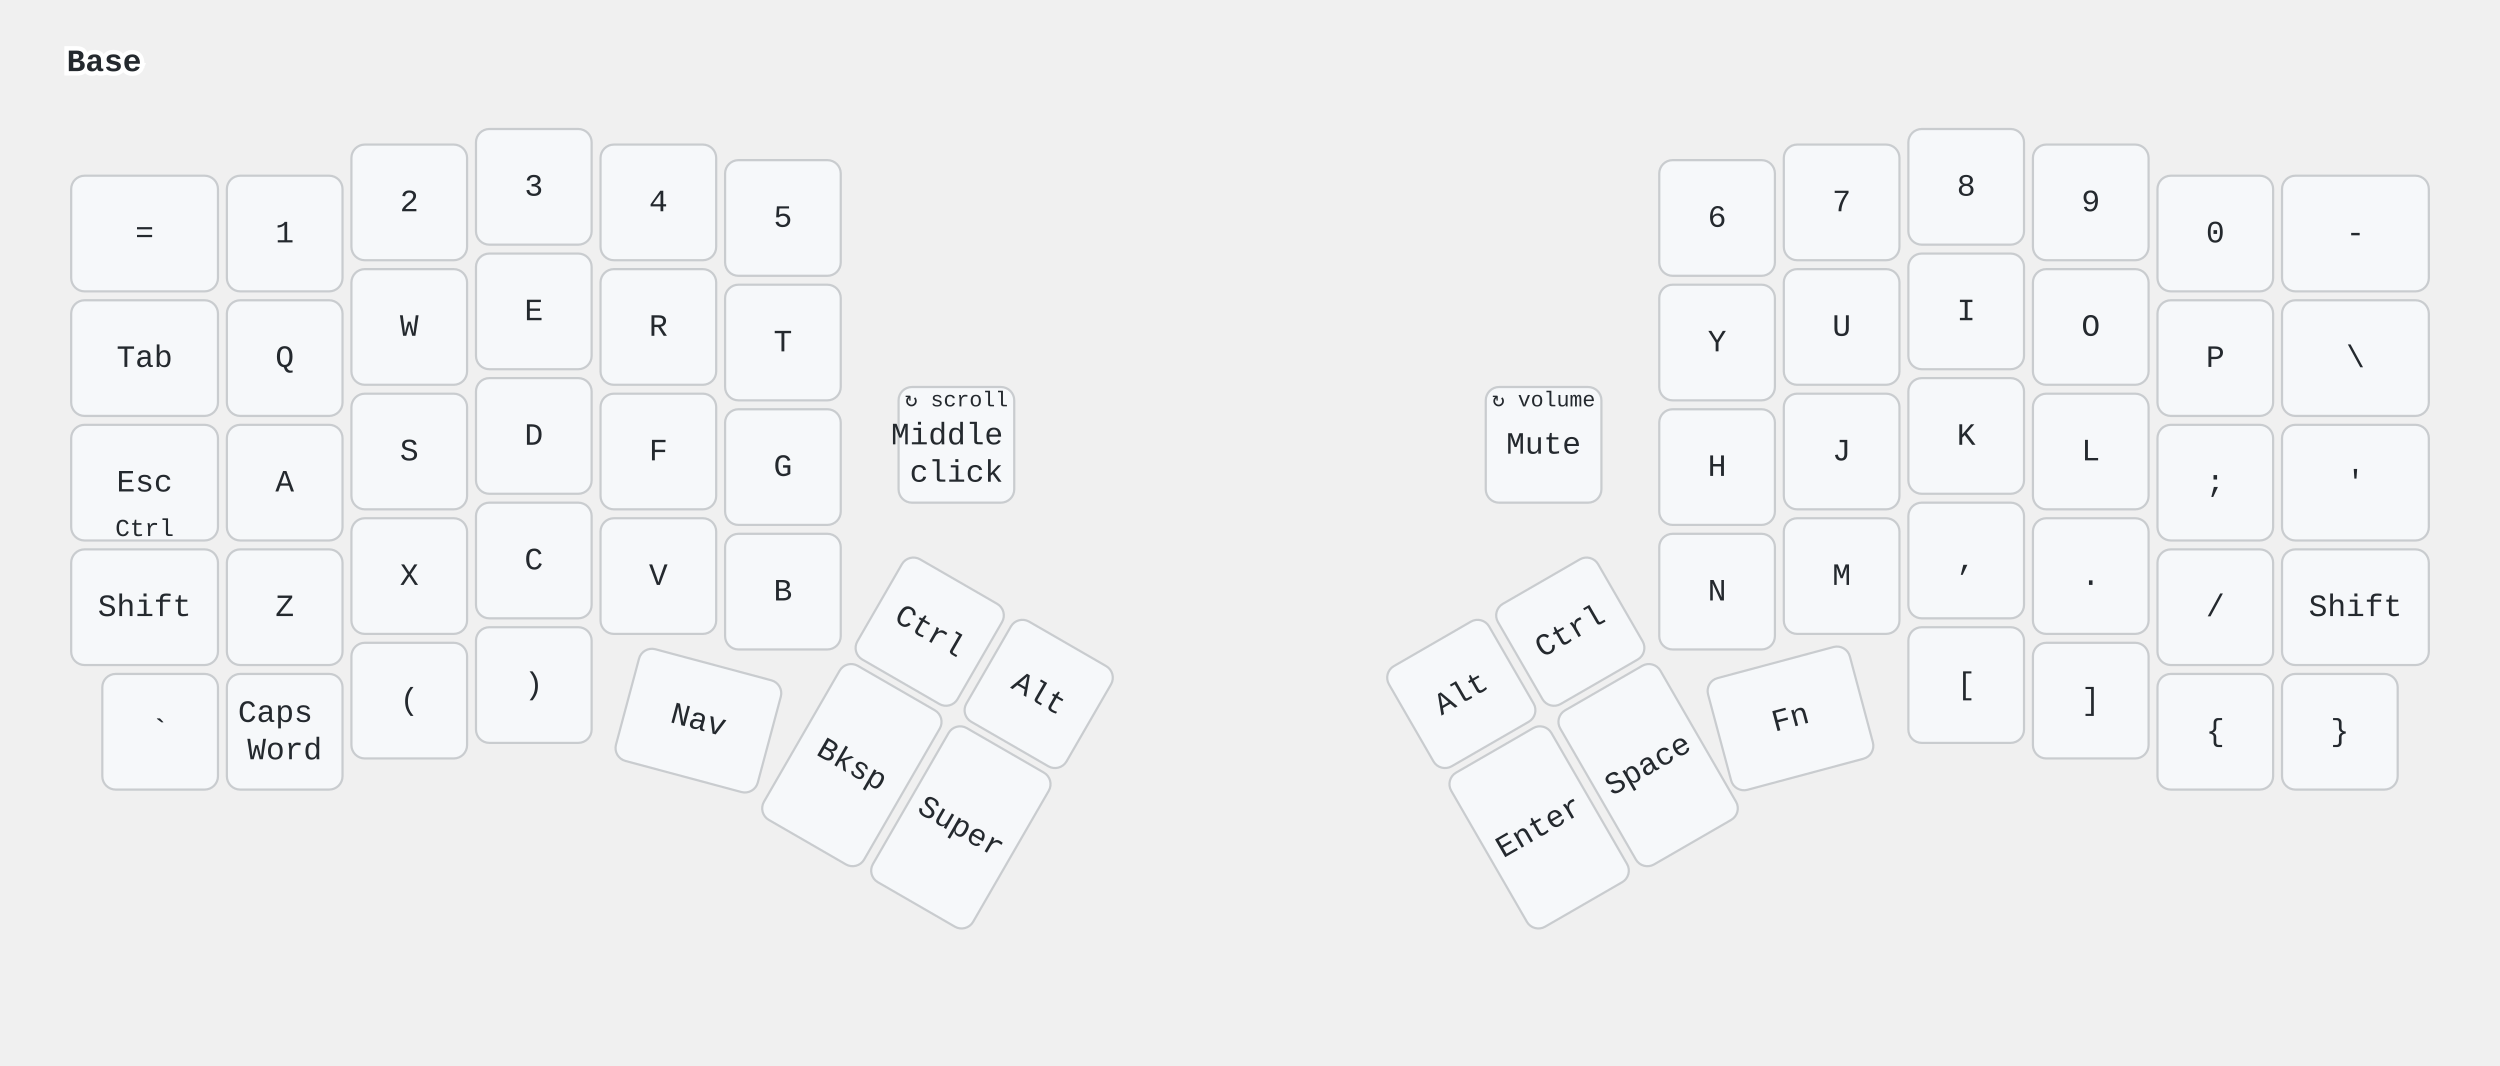
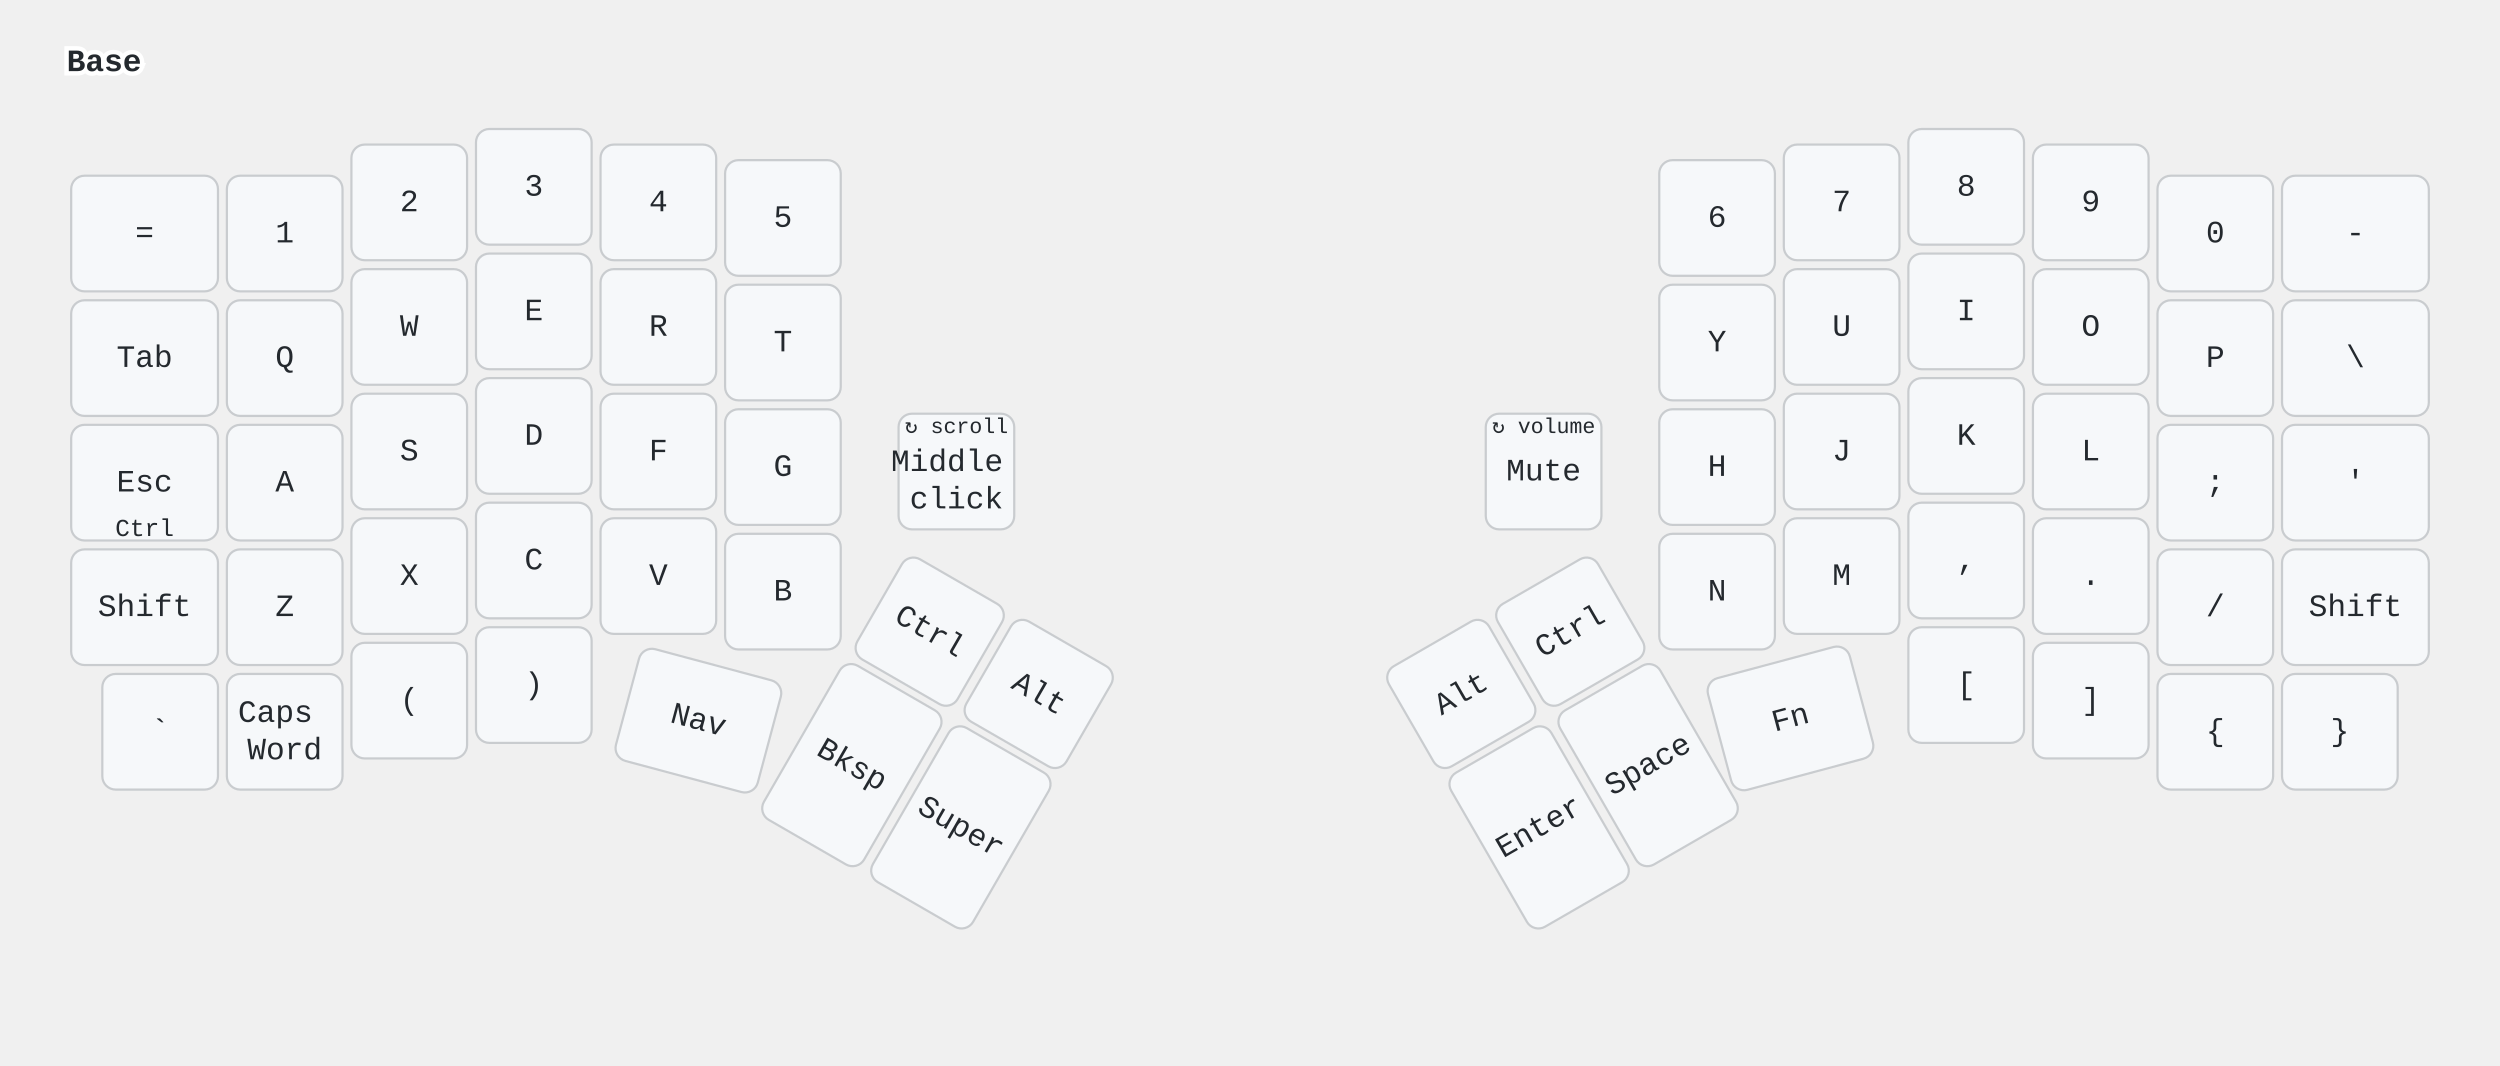
<svg xmlns="http://www.w3.org/2000/svg" width="1124" height="479" viewBox="0 0 1124 479" class="keymap">
  <style>/* inherit to force styles through use tags */
svg path {
    fill: inherit;
}

/* font and background color specifications */
svg.keymap {
    font-family: SFMono-Regular,Consolas,Liberation Mono,Menlo,monospace;
    font-size: 14px;
    font-kerning: normal;
    text-rendering: optimizeLegibility;
    fill: #24292e;
}

/* default key styling */
rect.key {
    fill: #f6f8fa;
}

rect.key, rect.combo {
    stroke: #c9cccf;
    stroke-width: 1;
}

/* default key side styling, only used is draw_key_sides is set */
rect.side {
    filter: brightness(90%);
}

/* color accent for combo boxes */
rect.combo, rect.combo-separate {
    fill: #cdf;
}

/* color accent for held keys */
rect.held, rect.combo.held {
    fill: #fdd;
}

/* color accent for ghost (optional) keys */
rect.ghost, rect.combo.ghost {
    stroke-dasharray: 4, 4;
    stroke-width: 2;
}

text {
    text-anchor: middle;
    dominant-baseline: middle;
}

/* styling for layer labels */
text.label {
    font-weight: bold;
    text-anchor: start;
    stroke: white;
    stroke-width: 4;
    paint-order: stroke;
}

/* styling for optional footer */
text.footer {
    text-anchor: end;
    dominant-baseline: auto;
    stroke: white;
    stroke-width: 4;
    paint-order: stroke;
}

/* styling for combo tap, and key non-tap label text */
text.combo, text.hold, text.shifted, text.left, text.right, text.tl, text.tr, text.bl, text.br {
    font-size: 11px;
}

text.hold, text.bl, text.br {
    text-anchor: middle;
    dominant-baseline: auto;
}

text.shifted, text.tl, text.tr {
    text-anchor: middle;
    dominant-baseline: hanging;
}

text.left, text.tl, text.bl {
    text-anchor: start;
}

text.right, text.tr, text.br {
    text-anchor: end;
}

text.layer-activator {
    text-decoration: underline;
}

/* styling for hold/shifted label text in combo box */
text.combo.hold, text.combo.shifted, text.combo.left, text.combo.right {
    font-size: 8px;
}

/* lighter symbol for transparent keys */
text.trans {
    fill: #7b7e81;
}

/* styling for combo dendrons */
path.combo {
    stroke-width: 1;
    stroke: gray;
    fill: none;
}

/* Start Tabler Icons Cleanup */
/* cannot use height/width with glyphs */
.icon-tabler &gt; path {
    fill: inherit;
    stroke: inherit;
    stroke-width: 2;
}
/* hide tabler's default box */
.icon-tabler &gt; path[stroke="none"][fill="none"] {
    visibility: hidden;
}
/* End Tabler Icons Cleanup */

@media (prefers-color-scheme: dark) {
svg.keymap { fill: #d1d6db; }
rect.key { fill: #3f4750; }
rect.key, rect.combo { stroke: #60666c; }
rect.combo, rect.combo-separate { fill: #1f3d7a; }
rect.held, rect.combo.held { fill: #854747; }
text.label, text.footer { stroke: black; }
text.trans { fill: #7e8184; }
path.combo { stroke: #7f7f7f; }

}</style>
  <g transform="translate(30, 0)" class="layer-Base">
    <text x="0" y="28" class="label" id="Base">Base</text>
    <g transform="translate(0, 56)">
      <g transform="translate(35, 49)" class="key keypos-0">
        <rect rx="6" ry="6" x="-33" y="-26" width="66" height="52" class="key" />
        <text x="0" y="0" class="key tap">=</text>
      </g>
      <g transform="translate(98, 49)" class="key keypos-1">
        <rect rx="6" ry="6" x="-26" y="-26" width="52" height="52" class="key" />
        <text x="0" y="0" class="key tap">1</text>
      </g>
      <g transform="translate(154, 35)" class="key keypos-2">
        <rect rx="6" ry="6" x="-26" y="-26" width="52" height="52" class="key" />
        <text x="0" y="0" class="key tap">2</text>
      </g>
      <g transform="translate(210, 28)" class="key keypos-3">
        <rect rx="6" ry="6" x="-26" y="-26" width="52" height="52" class="key" />
        <text x="0" y="0" class="key tap">3</text>
      </g>
      <g transform="translate(266, 35)" class="key keypos-4">
        <rect rx="6" ry="6" x="-26" y="-26" width="52" height="52" class="key" />
        <text x="0" y="0" class="key tap">4</text>
      </g>
      <g transform="translate(322, 42)" class="key keypos-5">
        <rect rx="6" ry="6" x="-26" y="-26" width="52" height="52" class="key" />
        <text x="0" y="0" class="key tap">5</text>
      </g>
-       <g transform="translate(400, 144)" class="key keypos-6">
+       <g transform="translate(400, 156)" class="key keypos-6">
        <rect rx="6" ry="6" x="-26" y="-26" width="52" height="52" class="key" />
        <text x="0" y="0" class="key tap">
          <tspan x="0" dy="-0.3em">Middle</tspan>
          <tspan x="0" dy="1.2em">click</tspan>
        </text>
        <text x="0" y="-24" class="key shifted">
          <tspan style="font-size: 88%">↻ scroll</tspan>
        </text>
      </g>
-       <g transform="translate(664, 144)" class="key keypos-7">
+       <g transform="translate(664, 156)" class="key keypos-7">
        <rect rx="6" ry="6" x="-26" y="-26" width="52" height="52" class="key" />
        <text x="0" y="0" class="key tap">Mute</text>
        <text x="0" y="-24" class="key shifted">
          <tspan style="font-size: 88%">↻ volume</tspan>
        </text>
      </g>
      <g transform="translate(742, 42)" class="key keypos-8">
        <rect rx="6" ry="6" x="-26" y="-26" width="52" height="52" class="key" />
        <text x="0" y="0" class="key tap">6</text>
      </g>
      <g transform="translate(798, 35)" class="key keypos-9">
        <rect rx="6" ry="6" x="-26" y="-26" width="52" height="52" class="key" />
        <text x="0" y="0" class="key tap">7</text>
      </g>
      <g transform="translate(854, 28)" class="key keypos-10">
        <rect rx="6" ry="6" x="-26" y="-26" width="52" height="52" class="key" />
        <text x="0" y="0" class="key tap">8</text>
      </g>
      <g transform="translate(910, 35)" class="key keypos-11">
        <rect rx="6" ry="6" x="-26" y="-26" width="52" height="52" class="key" />
        <text x="0" y="0" class="key tap">9</text>
      </g>
      <g transform="translate(966, 49)" class="key keypos-12">
        <rect rx="6" ry="6" x="-26" y="-26" width="52" height="52" class="key" />
        <text x="0" y="0" class="key tap">0</text>
      </g>
      <g transform="translate(1029, 49)" class="key keypos-13">
        <rect rx="6" ry="6" x="-33" y="-26" width="66" height="52" class="key" />
        <text x="0" y="0" class="key tap">-</text>
      </g>
      <g transform="translate(35, 105)" class="key keypos-14">
        <rect rx="6" ry="6" x="-33" y="-26" width="66" height="52" class="key" />
        <text x="0" y="0" class="key tap">Tab</text>
      </g>
      <g transform="translate(98, 105)" class="key keypos-15">
        <rect rx="6" ry="6" x="-26" y="-26" width="52" height="52" class="key" />
        <text x="0" y="0" class="key tap">Q</text>
      </g>
      <g transform="translate(154, 91)" class="key keypos-16">
        <rect rx="6" ry="6" x="-26" y="-26" width="52" height="52" class="key" />
        <text x="0" y="0" class="key tap">W</text>
      </g>
      <g transform="translate(210, 84)" class="key keypos-17">
        <rect rx="6" ry="6" x="-26" y="-26" width="52" height="52" class="key" />
        <text x="0" y="0" class="key tap">E</text>
      </g>
      <g transform="translate(266, 91)" class="key keypos-18">
        <rect rx="6" ry="6" x="-26" y="-26" width="52" height="52" class="key" />
        <text x="0" y="0" class="key tap">R</text>
      </g>
      <g transform="translate(322, 98)" class="key keypos-19">
        <rect rx="6" ry="6" x="-26" y="-26" width="52" height="52" class="key" />
        <text x="0" y="0" class="key tap">T</text>
      </g>
      <g transform="translate(742, 98)" class="key keypos-20">
        <rect rx="6" ry="6" x="-26" y="-26" width="52" height="52" class="key" />
        <text x="0" y="0" class="key tap">Y</text>
      </g>
      <g transform="translate(798, 91)" class="key keypos-21">
        <rect rx="6" ry="6" x="-26" y="-26" width="52" height="52" class="key" />
        <text x="0" y="0" class="key tap">U</text>
      </g>
      <g transform="translate(854, 84)" class="key keypos-22">
        <rect rx="6" ry="6" x="-26" y="-26" width="52" height="52" class="key" />
        <text x="0" y="0" class="key tap">I</text>
      </g>
      <g transform="translate(910, 91)" class="key keypos-23">
        <rect rx="6" ry="6" x="-26" y="-26" width="52" height="52" class="key" />
        <text x="0" y="0" class="key tap">O</text>
      </g>
      <g transform="translate(966, 105)" class="key keypos-24">
        <rect rx="6" ry="6" x="-26" y="-26" width="52" height="52" class="key" />
        <text x="0" y="0" class="key tap">P</text>
      </g>
      <g transform="translate(1029, 105)" class="key keypos-25">
        <rect rx="6" ry="6" x="-33" y="-26" width="66" height="52" class="key" />
        <text x="0" y="0" class="key tap">\</text>
      </g>
      <g transform="translate(35, 161)" class="key keypos-26">
        <rect rx="6" ry="6" x="-33" y="-26" width="66" height="52" class="key" />
        <text x="0" y="0" class="key tap">Esc</text>
        <text x="0" y="24" class="key hold">Ctrl</text>
      </g>
      <g transform="translate(98, 161)" class="key keypos-27">
        <rect rx="6" ry="6" x="-26" y="-26" width="52" height="52" class="key" />
        <text x="0" y="0" class="key tap">A</text>
      </g>
      <g transform="translate(154, 147)" class="key keypos-28">
        <rect rx="6" ry="6" x="-26" y="-26" width="52" height="52" class="key" />
        <text x="0" y="0" class="key tap">S</text>
      </g>
      <g transform="translate(210, 140)" class="key keypos-29">
        <rect rx="6" ry="6" x="-26" y="-26" width="52" height="52" class="key" />
        <text x="0" y="0" class="key tap">D</text>
      </g>
      <g transform="translate(266, 147)" class="key keypos-30">
        <rect rx="6" ry="6" x="-26" y="-26" width="52" height="52" class="key" />
        <text x="0" y="0" class="key tap">F</text>
      </g>
      <g transform="translate(322, 154)" class="key keypos-31">
        <rect rx="6" ry="6" x="-26" y="-26" width="52" height="52" class="key" />
        <text x="0" y="0" class="key tap">G</text>
      </g>
      <g transform="translate(742, 154)" class="key keypos-32">
        <rect rx="6" ry="6" x="-26" y="-26" width="52" height="52" class="key" />
        <text x="0" y="0" class="key tap">H</text>
      </g>
      <g transform="translate(798, 147)" class="key keypos-33">
        <rect rx="6" ry="6" x="-26" y="-26" width="52" height="52" class="key" />
        <text x="0" y="0" class="key tap">J</text>
      </g>
      <g transform="translate(854, 140)" class="key keypos-34">
        <rect rx="6" ry="6" x="-26" y="-26" width="52" height="52" class="key" />
        <text x="0" y="0" class="key tap">K</text>
      </g>
      <g transform="translate(910, 147)" class="key keypos-35">
        <rect rx="6" ry="6" x="-26" y="-26" width="52" height="52" class="key" />
        <text x="0" y="0" class="key tap">L</text>
      </g>
      <g transform="translate(966, 161)" class="key keypos-36">
        <rect rx="6" ry="6" x="-26" y="-26" width="52" height="52" class="key" />
        <text x="0" y="0" class="key tap">;</text>
      </g>
      <g transform="translate(1029, 161)" class="key keypos-37">
        <rect rx="6" ry="6" x="-33" y="-26" width="66" height="52" class="key" />
        <text x="0" y="0" class="key tap">'</text>
      </g>
      <g transform="translate(35, 217)" class="key keypos-38">
        <rect rx="6" ry="6" x="-33" y="-26" width="66" height="52" class="key" />
        <text x="0" y="0" class="key tap">Shift</text>
      </g>
      <g transform="translate(98, 217)" class="key keypos-39">
        <rect rx="6" ry="6" x="-26" y="-26" width="52" height="52" class="key" />
        <text x="0" y="0" class="key tap">Z</text>
      </g>
      <g transform="translate(154, 203)" class="key keypos-40">
        <rect rx="6" ry="6" x="-26" y="-26" width="52" height="52" class="key" />
        <text x="0" y="0" class="key tap">X</text>
      </g>
      <g transform="translate(210, 196)" class="key keypos-41">
        <rect rx="6" ry="6" x="-26" y="-26" width="52" height="52" class="key" />
        <text x="0" y="0" class="key tap">C</text>
      </g>
      <g transform="translate(266, 203)" class="key keypos-42">
        <rect rx="6" ry="6" x="-26" y="-26" width="52" height="52" class="key" />
        <text x="0" y="0" class="key tap">V</text>
      </g>
      <g transform="translate(322, 210)" class="key keypos-43">
        <rect rx="6" ry="6" x="-26" y="-26" width="52" height="52" class="key" />
        <text x="0" y="0" class="key tap">B</text>
      </g>
      <g transform="translate(742, 210)" class="key keypos-44">
        <rect rx="6" ry="6" x="-26" y="-26" width="52" height="52" class="key" />
        <text x="0" y="0" class="key tap">N</text>
      </g>
      <g transform="translate(798, 203)" class="key keypos-45">
        <rect rx="6" ry="6" x="-26" y="-26" width="52" height="52" class="key" />
        <text x="0" y="0" class="key tap">M</text>
      </g>
      <g transform="translate(854, 196)" class="key keypos-46">
        <rect rx="6" ry="6" x="-26" y="-26" width="52" height="52" class="key" />
        <text x="0" y="0" class="key tap">,</text>
      </g>
      <g transform="translate(910, 203)" class="key keypos-47">
        <rect rx="6" ry="6" x="-26" y="-26" width="52" height="52" class="key" />
        <text x="0" y="0" class="key tap">.</text>
      </g>
      <g transform="translate(966, 217)" class="key keypos-48">
        <rect rx="6" ry="6" x="-26" y="-26" width="52" height="52" class="key" />
        <text x="0" y="0" class="key tap">/</text>
      </g>
      <g transform="translate(1029, 217)" class="key keypos-49">
        <rect rx="6" ry="6" x="-33" y="-26" width="66" height="52" class="key" />
        <text x="0" y="0" class="key tap">Shift</text>
      </g>
      <g transform="translate(42, 273)" class="key keypos-50">
        <rect rx="6" ry="6" x="-26" y="-26" width="52" height="52" class="key" />
        <text x="0" y="0" class="key tap">`</text>
      </g>
      <g transform="translate(98, 273)" class="key keypos-51">
        <rect rx="6" ry="6" x="-26" y="-26" width="52" height="52" class="key" />
        <text x="0" y="0" class="key tap">
          <tspan x="0" dy="-0.6em">Caps</tspan>
          <tspan x="0" dy="1.2em">Word</tspan>
        </text>
      </g>
      <g transform="translate(154, 259)" class="key keypos-52">
        <rect rx="6" ry="6" x="-26" y="-26" width="52" height="52" class="key" />
        <text x="0" y="0" class="key tap">(</text>
      </g>
      <g transform="translate(210, 252)" class="key keypos-53">
        <rect rx="6" ry="6" x="-26" y="-26" width="52" height="52" class="key" />
        <text x="0" y="0" class="key tap">)</text>
      </g>
      <g transform="translate(854, 252)" class="key keypos-54">
        <rect rx="6" ry="6" x="-26" y="-26" width="52" height="52" class="key" />
        <text x="0" y="0" class="key tap">[</text>
      </g>
      <g transform="translate(910, 259)" class="key keypos-55">
        <rect rx="6" ry="6" x="-26" y="-26" width="52" height="52" class="key" />
        <text x="0" y="0" class="key tap">]</text>
      </g>
      <g transform="translate(966, 273)" class="key keypos-56">
        <rect rx="6" ry="6" x="-26" y="-26" width="52" height="52" class="key" />
        <text x="0" y="0" class="key tap">{</text>
      </g>
      <g transform="translate(1022, 273)" class="key keypos-57">
        <rect rx="6" ry="6" x="-26" y="-26" width="52" height="52" class="key" />
        <text x="0" y="0" class="key tap">}</text>
      </g>
      <g transform="translate(388, 228) rotate(30.0)" class="key keypos-58">
        <rect rx="6" ry="6" x="-26" y="-26" width="52" height="52" class="key" />
        <text x="0" y="0" class="key tap">Ctrl</text>
      </g>
      <g transform="translate(437, 256) rotate(30.0)" class="key keypos-59">
        <rect rx="6" ry="6" x="-26" y="-26" width="52" height="52" class="key" />
        <text x="0" y="0" class="key tap">Alt</text>
      </g>
      <g transform="translate(627, 256) rotate(-30.0)" class="key keypos-60">
        <rect rx="6" ry="6" x="-26" y="-26" width="52" height="52" class="key" />
        <text x="0" y="0" class="key tap">Alt</text>
      </g>
      <g transform="translate(676, 228) rotate(-30.0)" class="key keypos-61">
        <rect rx="6" ry="6" x="-26" y="-26" width="52" height="52" class="key" />
        <text x="0" y="0" class="key tap">Ctrl</text>
      </g>
      <g transform="translate(284, 268) rotate(15.0)" class="key keypos-62">
        <rect rx="6" ry="6" x="-33" y="-26" width="66" height="52" class="key" />
        <text x="0" y="0" class="key tap">Nav</text>
      </g>
      <g transform="translate(353, 288) rotate(30.0)" class="key keypos-63">
        <rect rx="6" ry="6" x="-26" y="-40" width="52" height="80" class="key" />
        <text x="0" y="0" class="key tap">Bksp</text>
      </g>
      <g transform="translate(402, 316) rotate(30.0)" class="key keypos-64">
        <rect rx="6" ry="6" x="-26" y="-40" width="52" height="80" class="key" />
        <text x="0" y="0" class="key tap">Super</text>
      </g>
      <g transform="translate(662, 316) rotate(-30.0)" class="key keypos-65">
        <rect rx="6" ry="6" x="-26" y="-40" width="52" height="80" class="key" />
        <text x="0" y="0" class="key tap">Enter</text>
      </g>
      <g transform="translate(711, 288) rotate(-30.0)" class="key keypos-66">
        <rect rx="6" ry="6" x="-26" y="-40" width="52" height="80" class="key" />
        <text x="0" y="0" class="key tap">Space</text>
      </g>
      <g transform="translate(775, 267) rotate(-15.0)" class="key keypos-67">
        <rect rx="6" ry="6" x="-33" y="-26" width="66" height="52" class="key" />
        <text x="0" y="0" class="key tap">Fn</text>
      </g>
    </g>
  </g>
</svg>
